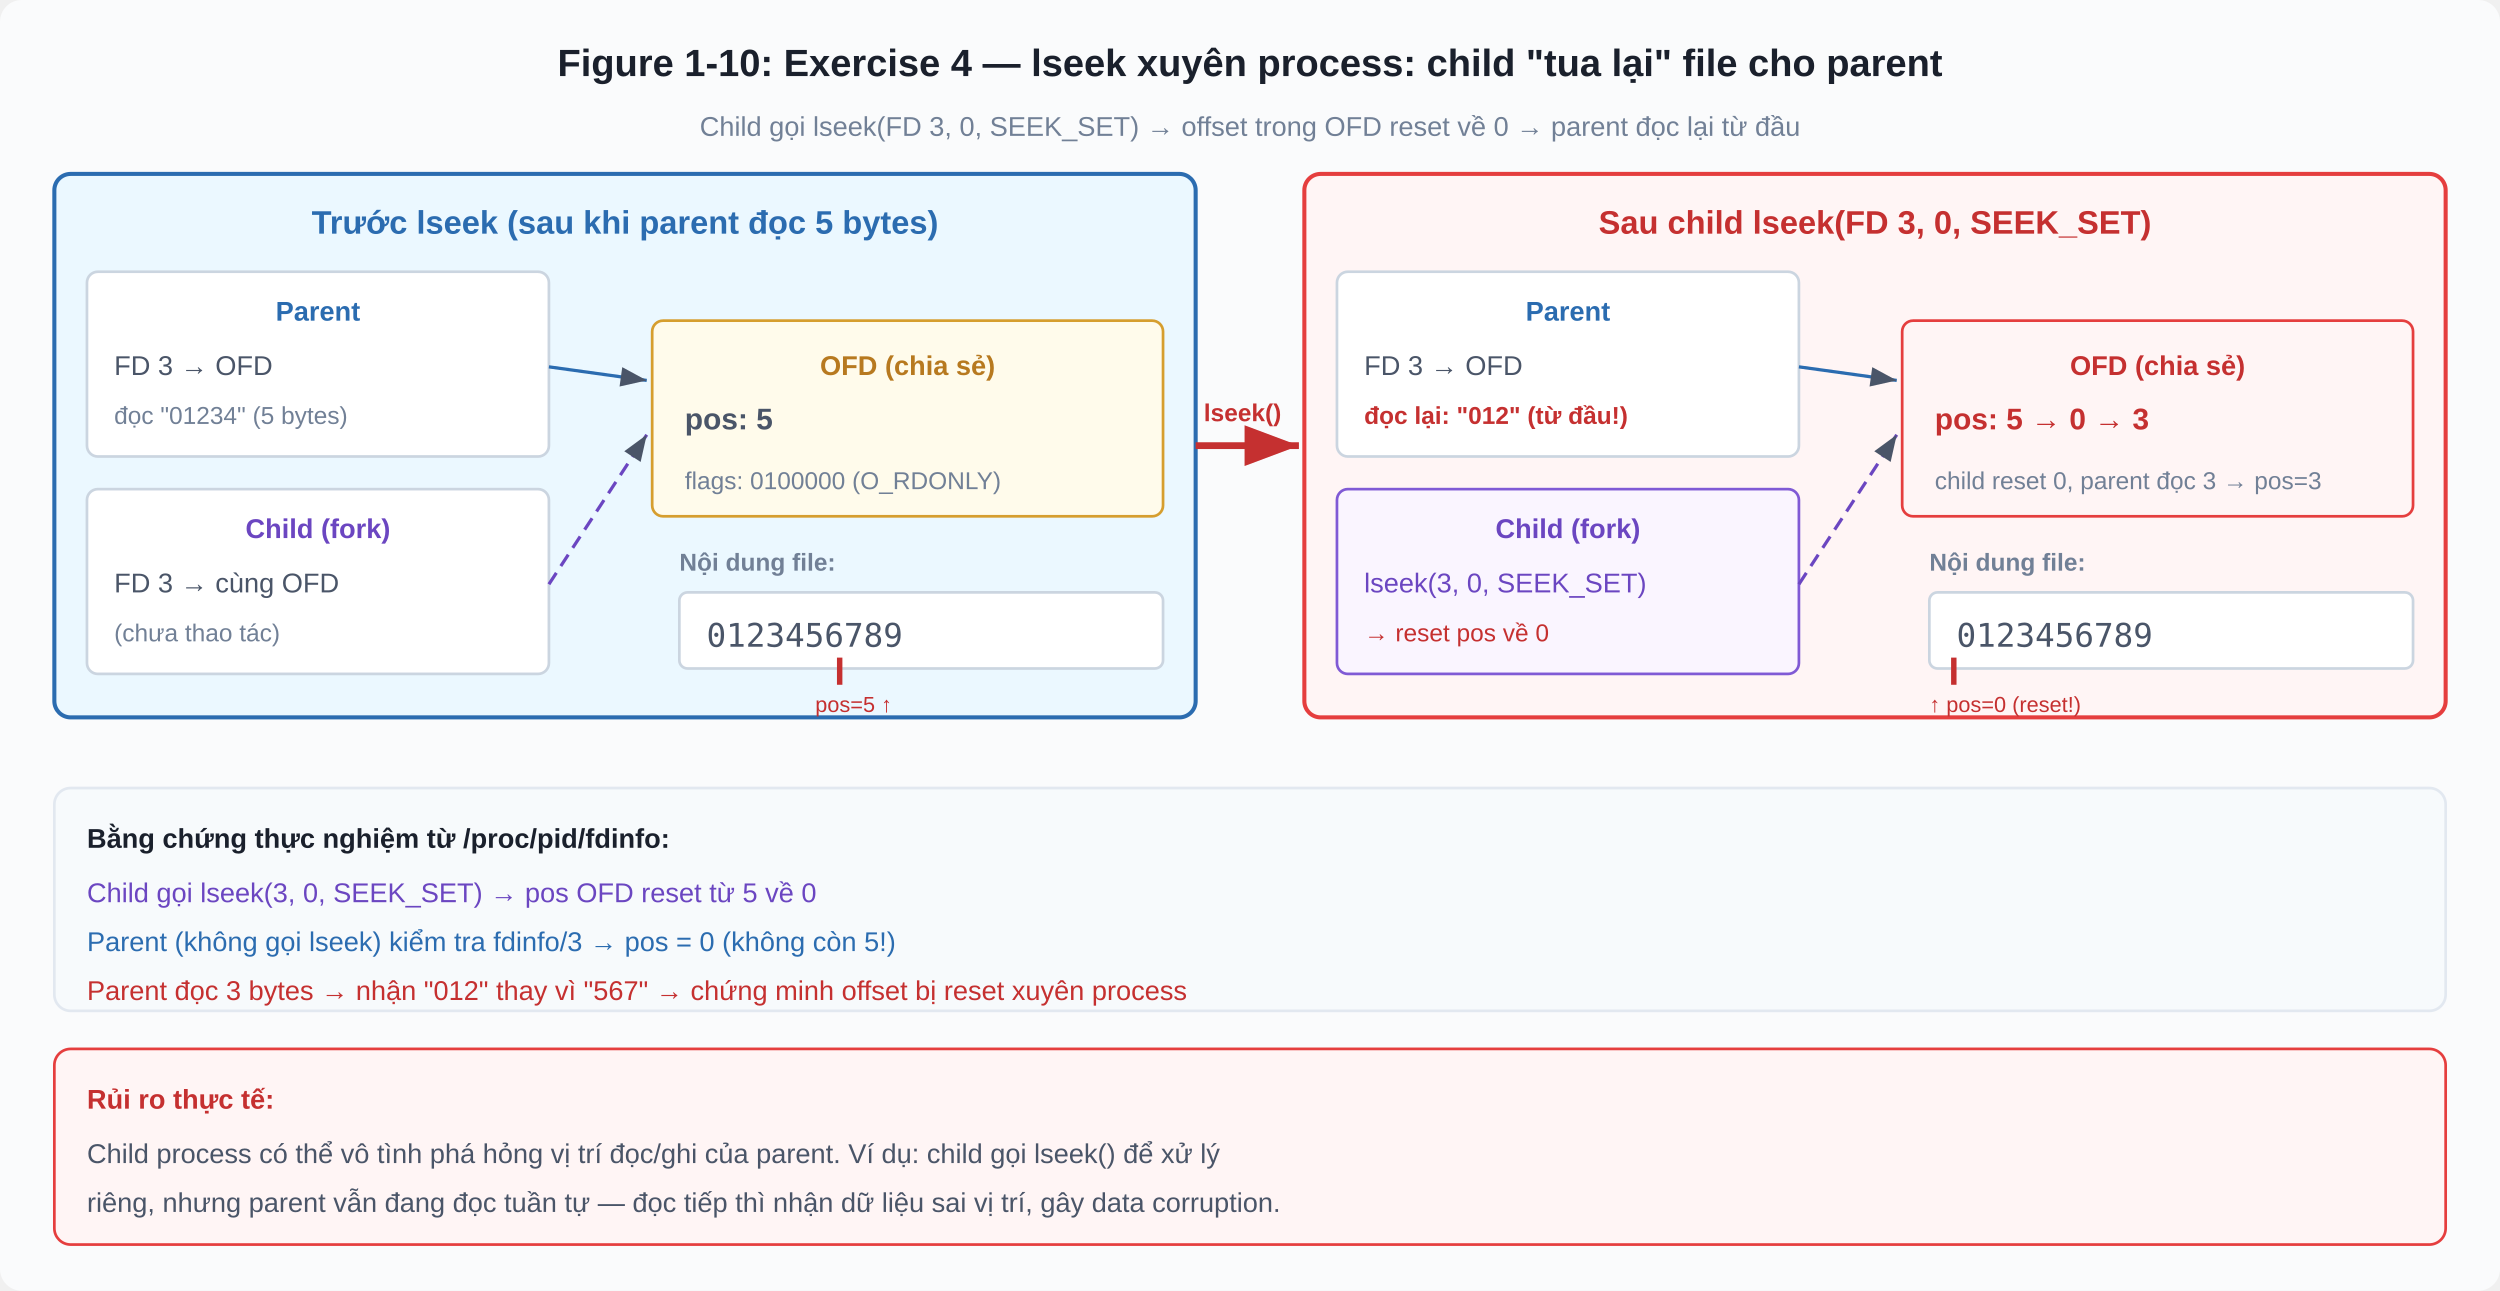
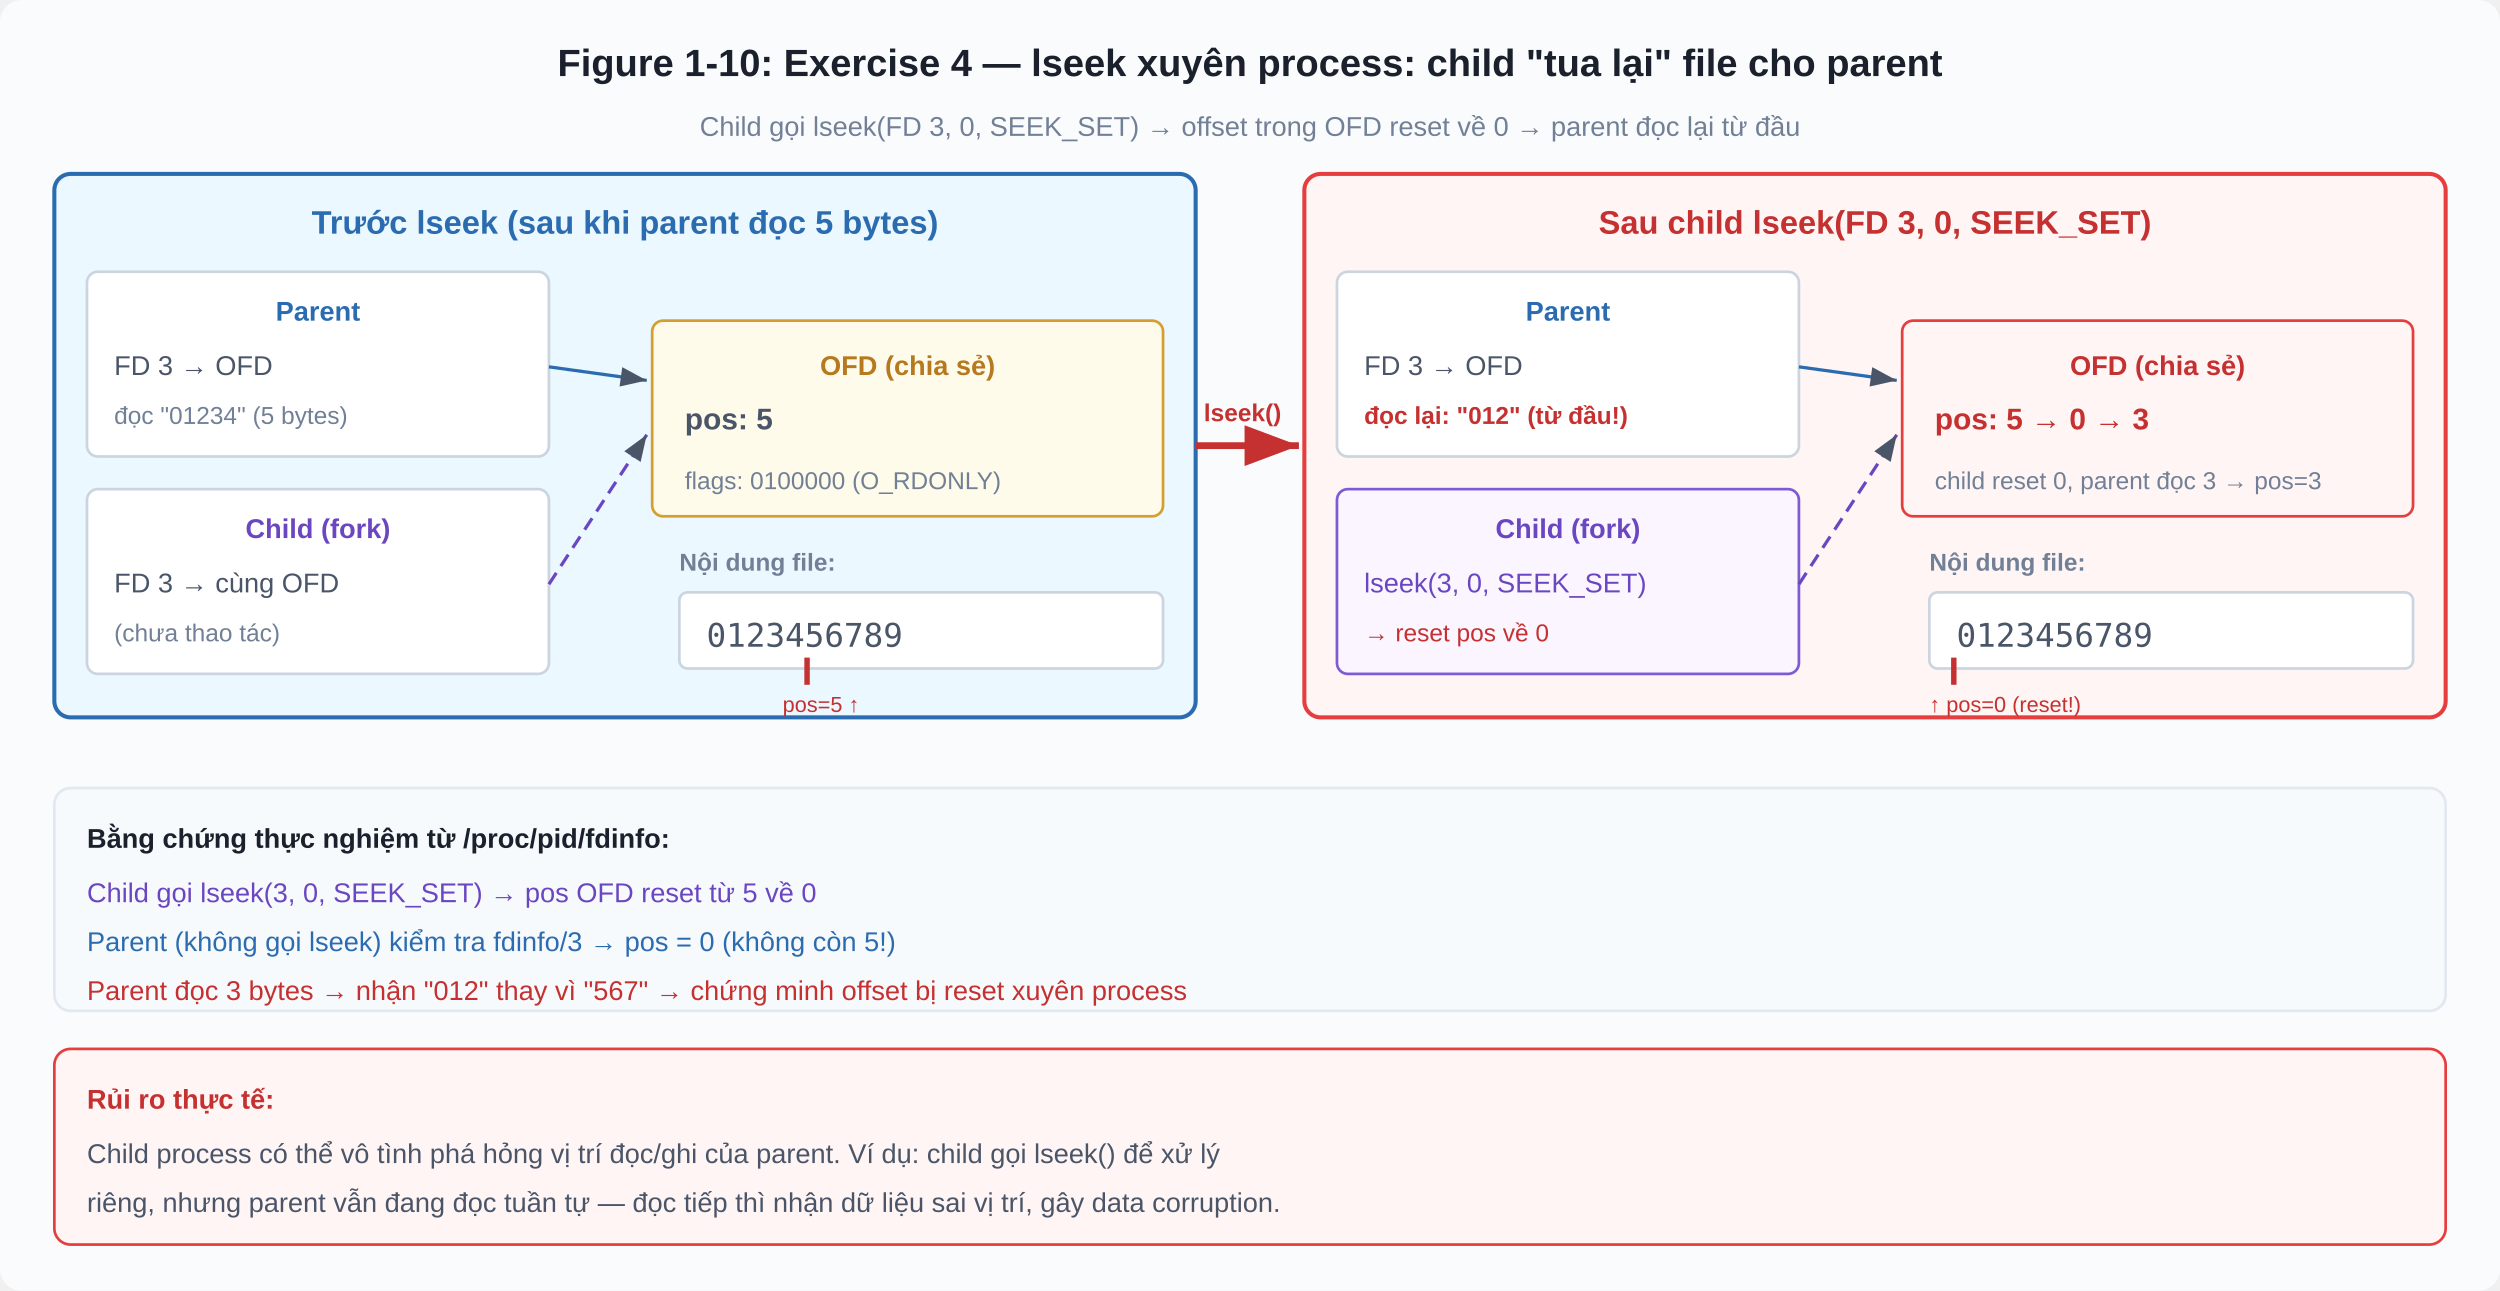
<svg xmlns="http://www.w3.org/2000/svg" viewBox="0 0 920 475" font-family="'Liberation Sans', 'DejaVu Sans', 'Noto Sans', Arial, Helvetica, sans-serif">
  <defs>
    <marker id="arr" markerWidth="8" markerHeight="6" refX="8" refY="3" orient="auto">
      <path d="M0,0 L8,3 L0,6 Z" fill="#4A5568" />
    </marker>
    <marker id="arr-r" markerWidth="8" markerHeight="6" refX="8" refY="3" orient="auto">
      <path d="M0,0 L8,3 L0,6 Z" fill="#C53030" />
    </marker>
  </defs>
  <rect width="920" height="475" fill="#FAFBFC" rx="8" />
  <text x="460" y="28" text-anchor="middle" font-size="14" font-weight="bold" fill="#1A202C">Figure 1-10: Exercise 4 — lseek xuyên process: child "tua lại" file cho parent</text>
  <text x="460" y="50" text-anchor="middle" font-size="10" fill="#718096">Child gọi lseek(FD 3, 0, SEEK_SET) → offset trong OFD reset về 0 → parent đọc lại từ đầu</text>
  <rect x="20" y="64" width="420" height="200" fill="#EBF8FF" stroke="#2B6CB0" stroke-width="1.5" rx="6" />
  <text x="230" y="86" text-anchor="middle" font-size="12" font-weight="bold" fill="#2B6CB0">Trước lseek (sau khi parent đọc 5 bytes)</text>
  <rect x="32" y="100" width="170" height="68" fill="#fff" stroke="#CBD5E0" rx="4" />
  <text x="117" y="118" text-anchor="middle" font-size="10" font-weight="bold" fill="#2B6CB0">Parent</text>
  <text x="42" y="138" font-size="10" fill="#4A5568">FD 3 → OFD</text>
  <text x="42" y="156" font-size="9" fill="#718096">đọc "01234" (5 bytes)</text>
  <rect x="32" y="180" width="170" height="68" fill="#fff" stroke="#CBD5E0" rx="4" />
  <text x="117" y="198" text-anchor="middle" font-size="10" font-weight="bold" fill="#6B46C1">Child (fork)</text>
  <text x="42" y="218" font-size="10" fill="#4A5568">FD 3 → cùng OFD</text>
  <text x="42" y="236" font-size="9" fill="#718096">(chưa thao tác)</text>
  <rect x="240" y="118" width="188" height="72" fill="#FFFBEB" stroke="#D69E2E" rx="4" />
  <text x="334" y="138" text-anchor="middle" font-size="10" font-weight="bold" fill="#B7791F">OFD (chia sẻ)</text>
  <text x="252" y="158" font-size="11" font-weight="bold" fill="#4A5568">pos: 5</text>
  <text x="252" y="180" font-size="9" fill="#718096">flags: 0100000 (O_RDONLY)</text>
  <line x1="202" y1="135" x2="238" y2="140" stroke="#2B6CB0" stroke-width="1.2" marker-end="url(#arr)" />
  <line x1="202" y1="215" x2="238" y2="160" stroke="#6B46C1" stroke-width="1.2" stroke-dasharray="5,3" marker-end="url(#arr)" />
  <text x="250" y="210" font-size="9" font-weight="bold" fill="#718096">Nội dung file:</text>
  <rect x="250" y="218" width="178" height="28" fill="#fff" stroke="#CBD5E0" rx="3" />
  <text x="260" y="238" font-size="12" font-family="Consolas, monospace" fill="#4A5568">0123456789</text>
-   <rect x="308" y="242" width="2" height="10" fill="#C53030" />
-   <text x="300" y="262" font-size="8" fill="#C53030">pos=5 ↑</text>
+   <rect x="296" y="242" width="2" height="10" fill="#C53030" />
+   <text x="288" y="262" font-size="8" fill="#C53030">pos=5 ↑</text>
  <rect x="480" y="64" width="420" height="200" fill="#FFF5F5" stroke="#E53E3E" stroke-width="1.5" rx="6" />
  <text x="690" y="86" text-anchor="middle" font-size="12" font-weight="bold" fill="#C53030">Sau child lseek(FD 3, 0, SEEK_SET)</text>
  <rect x="492" y="100" width="170" height="68" fill="#fff" stroke="#CBD5E0" rx="4" />
  <text x="577" y="118" text-anchor="middle" font-size="10" font-weight="bold" fill="#2B6CB0">Parent</text>
  <text x="502" y="138" font-size="10" fill="#4A5568">FD 3 → OFD</text>
  <text x="502" y="156" font-size="9" font-weight="bold" fill="#C53030">đọc lại: "012" (từ đầu!)</text>
  <rect x="492" y="180" width="170" height="68" fill="#FAF5FF" stroke="#805AD5" rx="4" />
  <text x="577" y="198" text-anchor="middle" font-size="10" font-weight="bold" fill="#6B46C1">Child (fork)</text>
  <text x="502" y="218" font-size="10" fill="#6B46C1">lseek(3, 0, SEEK_SET)</text>
  <text x="502" y="236" font-size="9" fill="#C53030">→ reset pos về 0</text>
  <rect x="700" y="118" width="188" height="72" fill="#FFF5F5" stroke="#E53E3E" rx="4" />
  <text x="794" y="138" text-anchor="middle" font-size="10" font-weight="bold" fill="#C53030">OFD (chia sẻ)</text>
  <text x="712" y="158" font-size="11" font-weight="bold" fill="#C53030">pos: 5 → 0 → 3</text>
  <text x="712" y="180" font-size="9" fill="#718096">child reset 0, parent đọc 3 → pos=3</text>
  <line x1="662" y1="135" x2="698" y2="140" stroke="#2B6CB0" stroke-width="1.2" marker-end="url(#arr)" />
  <line x1="662" y1="215" x2="698" y2="160" stroke="#6B46C1" stroke-width="1.2" stroke-dasharray="5,3" marker-end="url(#arr)" />
  <text x="710" y="210" font-size="9" font-weight="bold" fill="#718096">Nội dung file:</text>
  <rect x="710" y="218" width="178" height="28" fill="#fff" stroke="#CBD5E0" rx="3" />
  <text x="720" y="238" font-size="12" font-family="Consolas, monospace" fill="#4A5568">0123456789</text>
  <rect x="718" y="242" width="2" height="10" fill="#C53030" />
  <text x="710" y="262" font-size="8" fill="#C53030">↑ pos=0 (reset!)</text>
  <line x1="440" y1="164" x2="478" y2="164" stroke="#C53030" stroke-width="2.5" marker-end="url(#arr-r)" />
  <text x="443" y="155" font-size="9" font-weight="bold" fill="#C53030">lseek()</text>
  <rect x="20" y="290" width="880" height="82" fill="#F7FAFC" stroke="#E2E8F0" rx="6" />
  <text x="32" y="312" font-size="10" font-weight="bold" fill="#1A202C">Bằng chứng thực nghiệm từ /proc/pid/fdinfo:</text>
  <text x="32" y="332" font-size="10" fill="#6B46C1">Child gọi lseek(3, 0, SEEK_SET) → pos OFD reset từ 5 về 0</text>
  <text x="32" y="350" font-size="10" fill="#2B6CB0">Parent (không gọi lseek) kiểm tra fdinfo/3 → pos = 0 (không còn 5!)</text>
  <text x="32" y="368" font-size="10" fill="#C53030">Parent đọc 3 bytes → nhận "012" thay vì "567" → chứng minh offset bị reset xuyên process</text>
  <rect x="20" y="386" width="880" height="72" fill="#FFF5F5" stroke="#E53E3E" rx="6" />
  <text x="32" y="408" font-size="10" font-weight="bold" fill="#C53030">Rủi ro thực tế:</text>
  <text x="32" y="428" font-size="10" fill="#4A5568">Child process có thể vô tình phá hỏng vị trí đọc/ghi của parent. Ví dụ: child gọi lseek() để xử lý</text>
  <text x="32" y="446" font-size="10" fill="#4A5568">riêng, nhưng parent vẫn đang đọc tuần tự — đọc tiếp thì nhận dữ liệu sai vị trí, gây data corruption.</text>
</svg>
